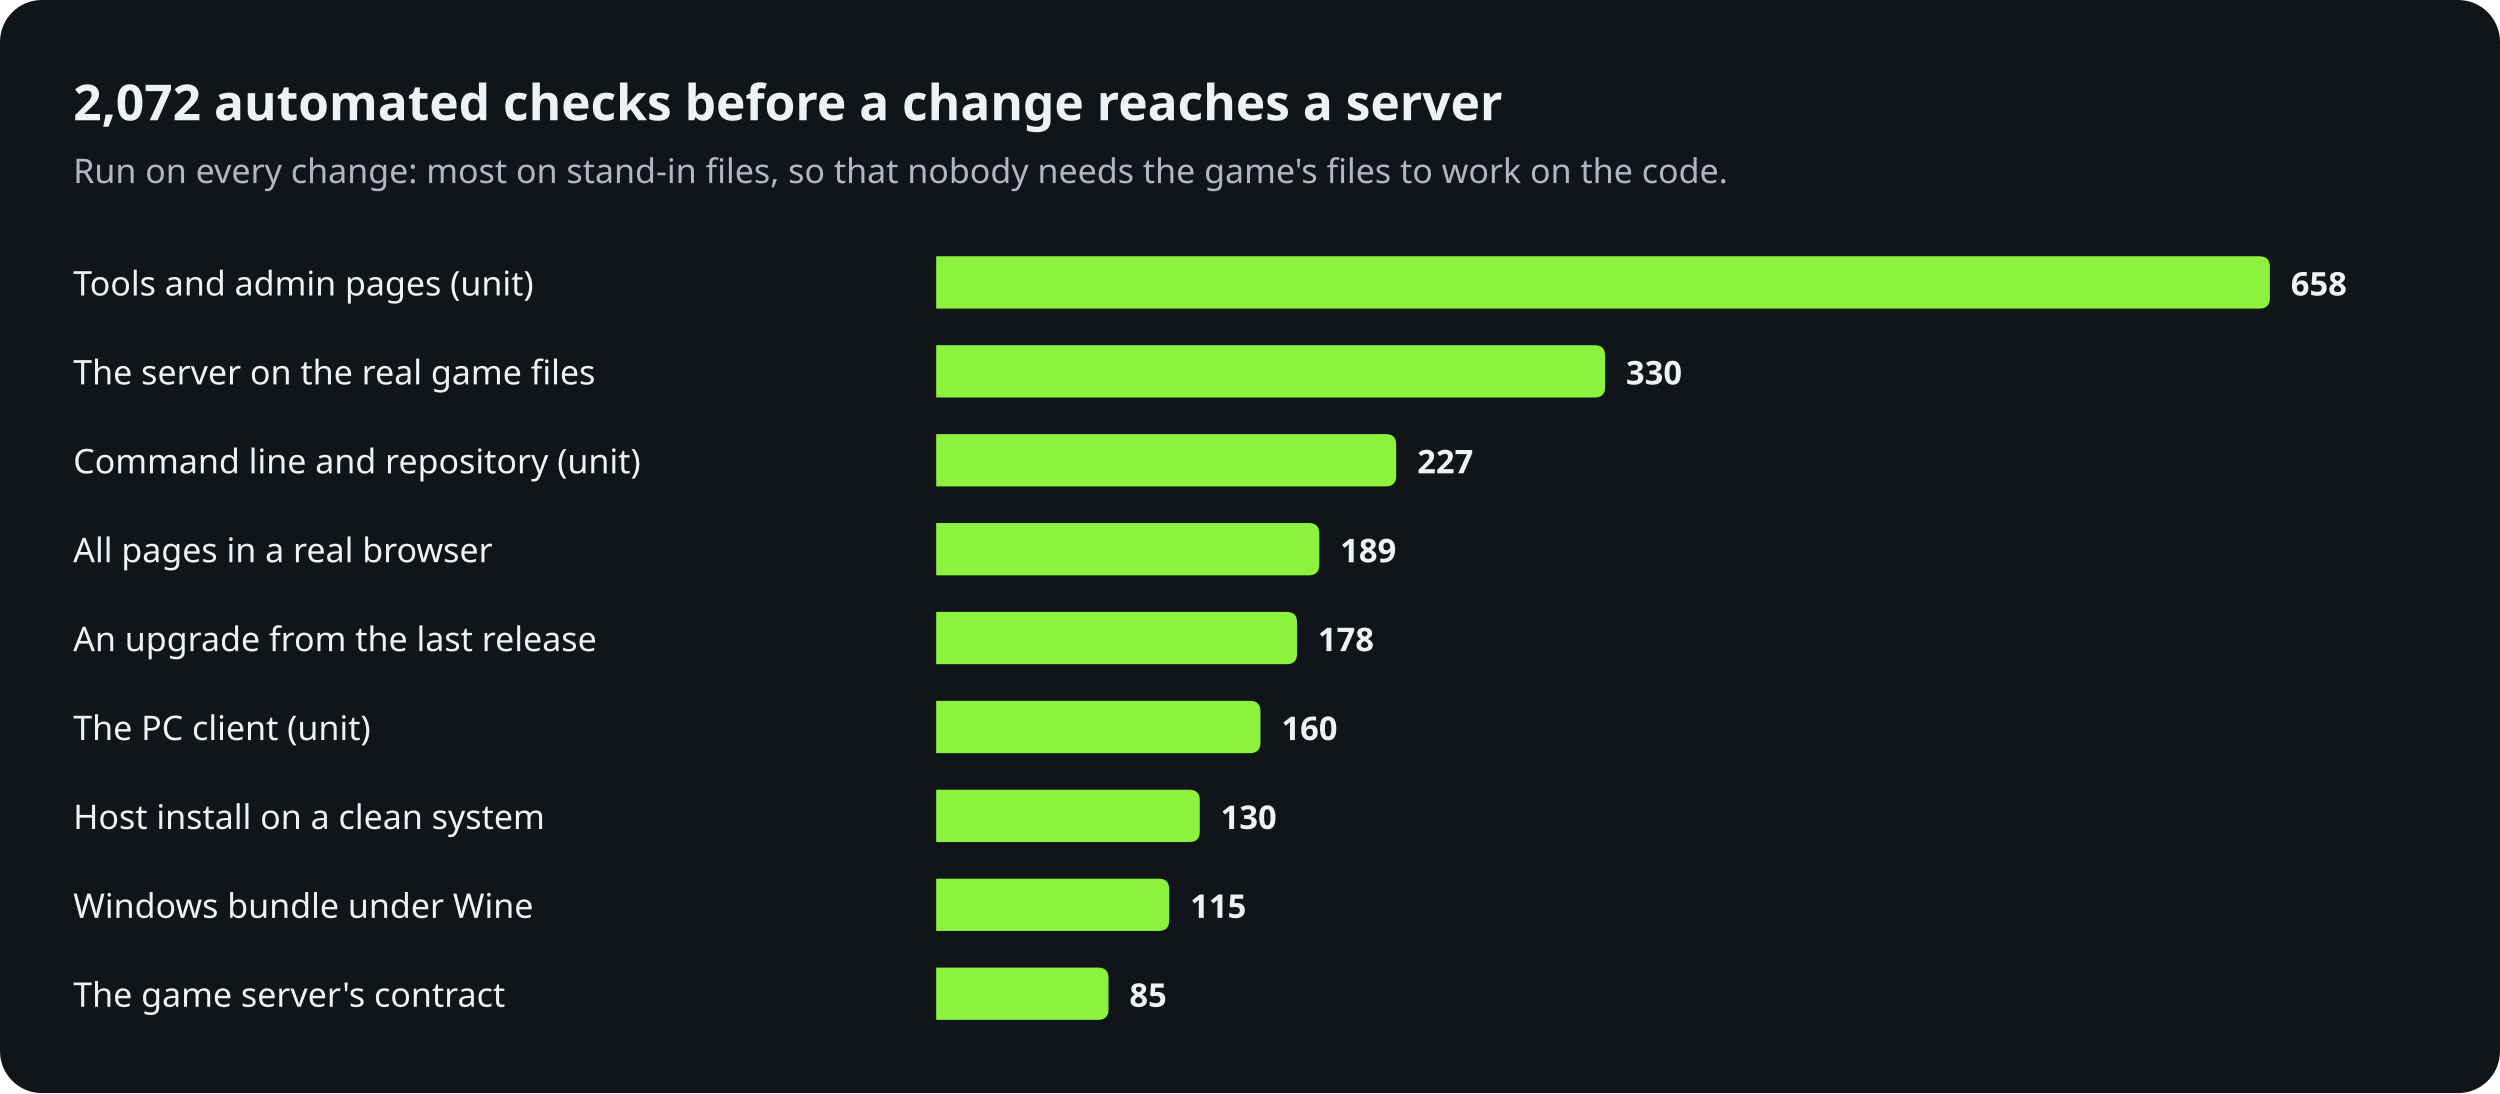
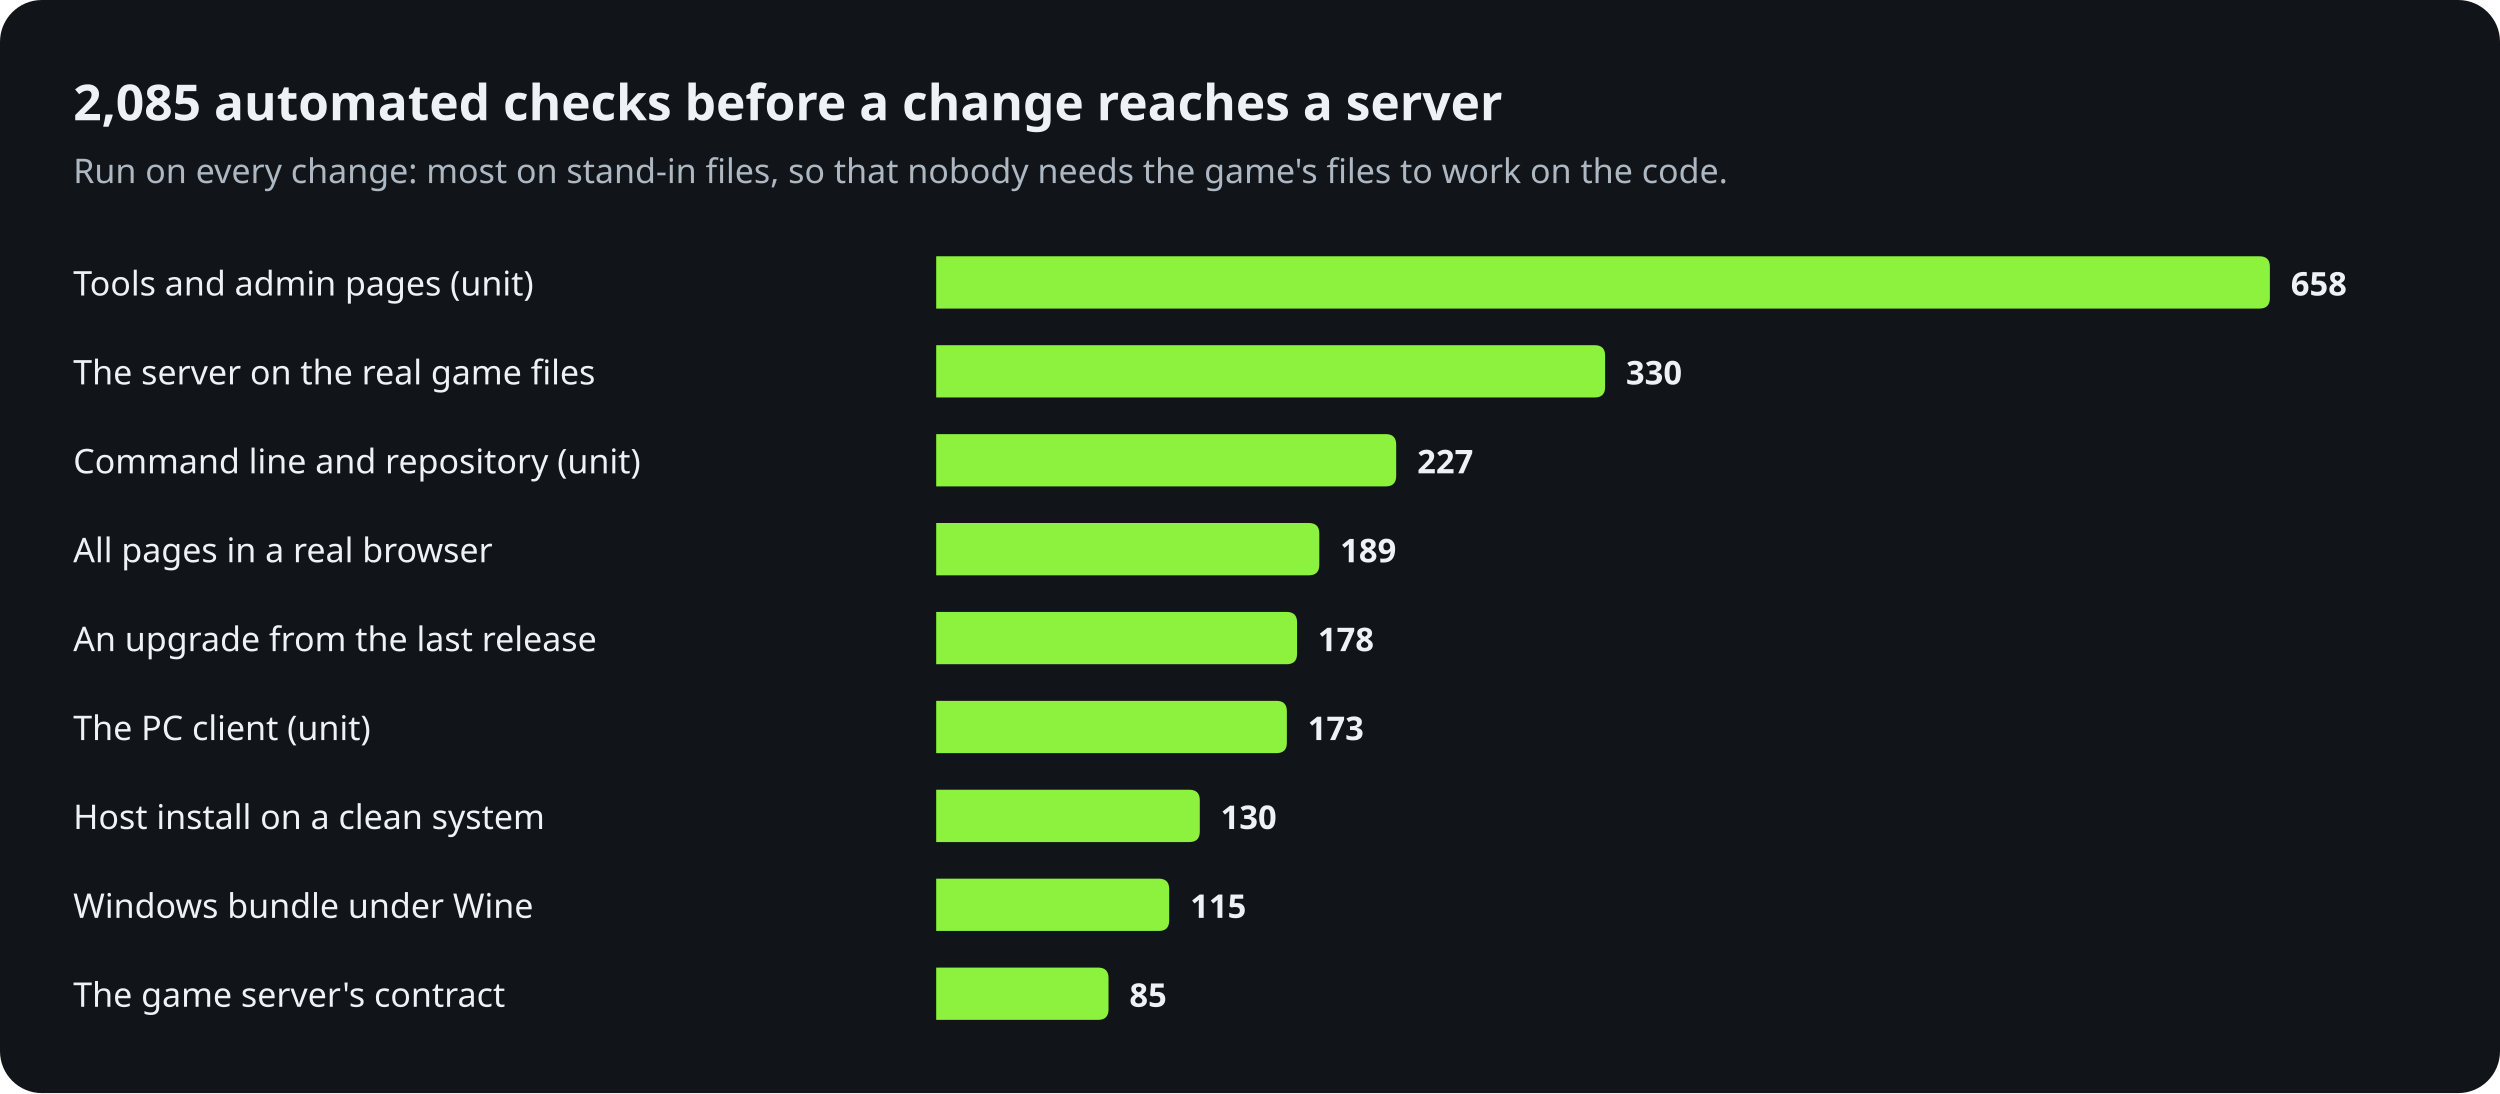
- <svg xmlns="http://www.w3.org/2000/svg" viewBox="-28 -28 956 418" width="956" height="418" font-family="-apple-system, BlinkMacSystemFont, 'Segoe UI', 'Noto Sans', 'Apple SD Gothic Neo', 'Malgun Gothic', 'Noto Sans KR', Helvetica, Arial, sans-serif" role="img" aria-label="2072 automated checks: Tools and admin pages (unit) 658; The server on the real game files 330; Command line and repository (unit) 227; All pages in a real browser 189; An upgrade from the last release 178; The PC client (unit) 160; Host install on a clean system 130; Windows bundle under Wine 115; The game server's contract 85">
+ <svg xmlns="http://www.w3.org/2000/svg" viewBox="-28 -28 956 418" width="956" height="418" font-family="-apple-system, BlinkMacSystemFont, 'Segoe UI', 'Noto Sans', 'Apple SD Gothic Neo', 'Malgun Gothic', 'Noto Sans KR', Helvetica, Arial, sans-serif" role="img" aria-label="2085 automated checks: Tools and admin pages (unit) 658; The server on the real game files 330; Command line and repository (unit) 227; All pages in a real browser 189; An upgrade from the last release 178; The PC client (unit) 173; Host install on a clean system 130; Windows bundle under Wine 115; The game server's contract 85">
  <rect x="-28" y="-28" width="956" height="418" rx="16" fill="#11151a" />
-   <text x="0" y="18" font-size="19" font-weight="700" fill="#eef2f6" text-anchor="start" data-box="0,900">2,072 automated checks before a change reaches a server</text>
+   <text x="0" y="18" font-size="19" font-weight="700" fill="#eef2f6" text-anchor="start" data-box="0,900">2,085 automated checks before a change reaches a server</text>
  <text x="0" y="42" font-size="13" fill="#aeb8c3" text-anchor="start" data-box="0,900">Run on every change: most on stand-in files, so that nobody needs the game's files to work on the code.</text>
  <text x="0" y="85" font-size="13" fill="#eef2f6" text-anchor="start" data-box="0,324">Tools and admin pages (unit)</text>
  <path d="M330.0,70.0 H836.0 Q840.0,70.0 840.0,74.0 V86.0 Q840.0,90.0 836.0,90.0 H330.0 Z" fill="#8cf23d" />
  <text x="848" y="85" font-size="12.5" font-weight="600" fill="#eef2f6" text-anchor="start" data-box="330,900">658</text>
  <text x="0" y="119" font-size="13" fill="#eef2f6" text-anchor="start" data-box="0,324">The server on the real game files</text>
  <path d="M330.0,104.0 H581.8 Q585.8,104.0 585.8,108.0 V120.0 Q585.8,124.0 581.8,124.0 H330.0 Z" fill="#8cf23d" />
  <text x="593.775" y="119" font-size="12.5" font-weight="600" fill="#eef2f6" text-anchor="start" data-box="330,900">330</text>
  <text x="0" y="153" font-size="13" fill="#eef2f6" text-anchor="start" data-box="0,324">Command line and repository (unit)</text>
  <path d="M330.0,138.0 H501.9 Q505.9,138.0 505.9,142.0 V154.0 Q505.9,158.0 501.9,158.0 H330.0 Z" fill="#8cf23d" />
  <text x="513.942" y="153" font-size="12.5" font-weight="600" fill="#eef2f6" text-anchor="start" data-box="330,900">227</text>
  <text x="0" y="187" font-size="13" fill="#eef2f6" text-anchor="start" data-box="0,324">All pages in a real browser</text>
  <path d="M330.0,172.0 H472.5 Q476.5,172.0 476.5,176.0 V188.0 Q476.5,192.0 472.5,192.0 H330.0 Z" fill="#8cf23d" />
  <text x="484.489" y="187" font-size="12.5" font-weight="600" fill="#eef2f6" text-anchor="start" data-box="330,900">189</text>
  <text x="0" y="221" font-size="13" fill="#eef2f6" text-anchor="start" data-box="0,324">An upgrade from the last release</text>
  <path d="M330.0,206.0 H464.0 Q468.0,206.0 468.0,210.0 V222.0 Q468.0,226.0 464.0,226.0 H330.0 Z" fill="#8cf23d" />
  <text x="475.964" y="221" font-size="12.5" font-weight="600" fill="#eef2f6" text-anchor="start" data-box="330,900">178</text>
  <text x="0" y="255" font-size="13" fill="#eef2f6" text-anchor="start" data-box="0,324">The PC client (unit)</text>
-   <path d="M330.0,240.0 H450.0 Q454.0,240.0 454.0,244.0 V256.0 Q454.0,260.0 450.0,260.0 H330.0 Z" fill="#8cf23d" />
-   <text x="462.012" y="255" font-size="12.5" font-weight="600" fill="#eef2f6" text-anchor="start" data-box="330,900">160</text>
+   <path d="M330.0,240.0 H460.1 Q464.1,240.0 464.1,244.0 V256.0 Q464.1,260.0 460.1,260.0 H330.0 Z" fill="#8cf23d" />
+   <text x="472.088" y="255" font-size="12.5" font-weight="600" fill="#eef2f6" text-anchor="start" data-box="330,900">173</text>
  <text x="0" y="289" font-size="13" fill="#eef2f6" text-anchor="start" data-box="0,324">Host install on a clean system</text>
  <path d="M330.0,274.0 H426.8 Q430.8,274.0 430.8,278.0 V290.0 Q430.8,294.0 426.8,294.0 H330.0 Z" fill="#8cf23d" />
  <text x="438.76" y="289" font-size="12.5" font-weight="600" fill="#eef2f6" text-anchor="start" data-box="330,900">130</text>
  <text x="0" y="323" font-size="13" fill="#eef2f6" text-anchor="start" data-box="0,324">Windows bundle under Wine</text>
  <path d="M330.0,308.0 H415.1 Q419.1,308.0 419.1,312.0 V324.0 Q419.1,328.0 415.1,328.0 H330.0 Z" fill="#8cf23d" />
  <text x="427.134" y="323" font-size="12.5" font-weight="600" fill="#eef2f6" text-anchor="start" data-box="330,900">115</text>
  <text x="0" y="357" font-size="13" fill="#eef2f6" text-anchor="start" data-box="0,324">The game server's contract</text>
  <path d="M330.0,342.0 H391.9 Q395.9,342.0 395.9,346.0 V358.0 Q395.9,362.0 391.9,362.0 H330.0 Z" fill="#8cf23d" />
  <text x="403.881" y="357" font-size="12.5" font-weight="600" fill="#eef2f6" text-anchor="start" data-box="330,900">85</text>
</svg>
